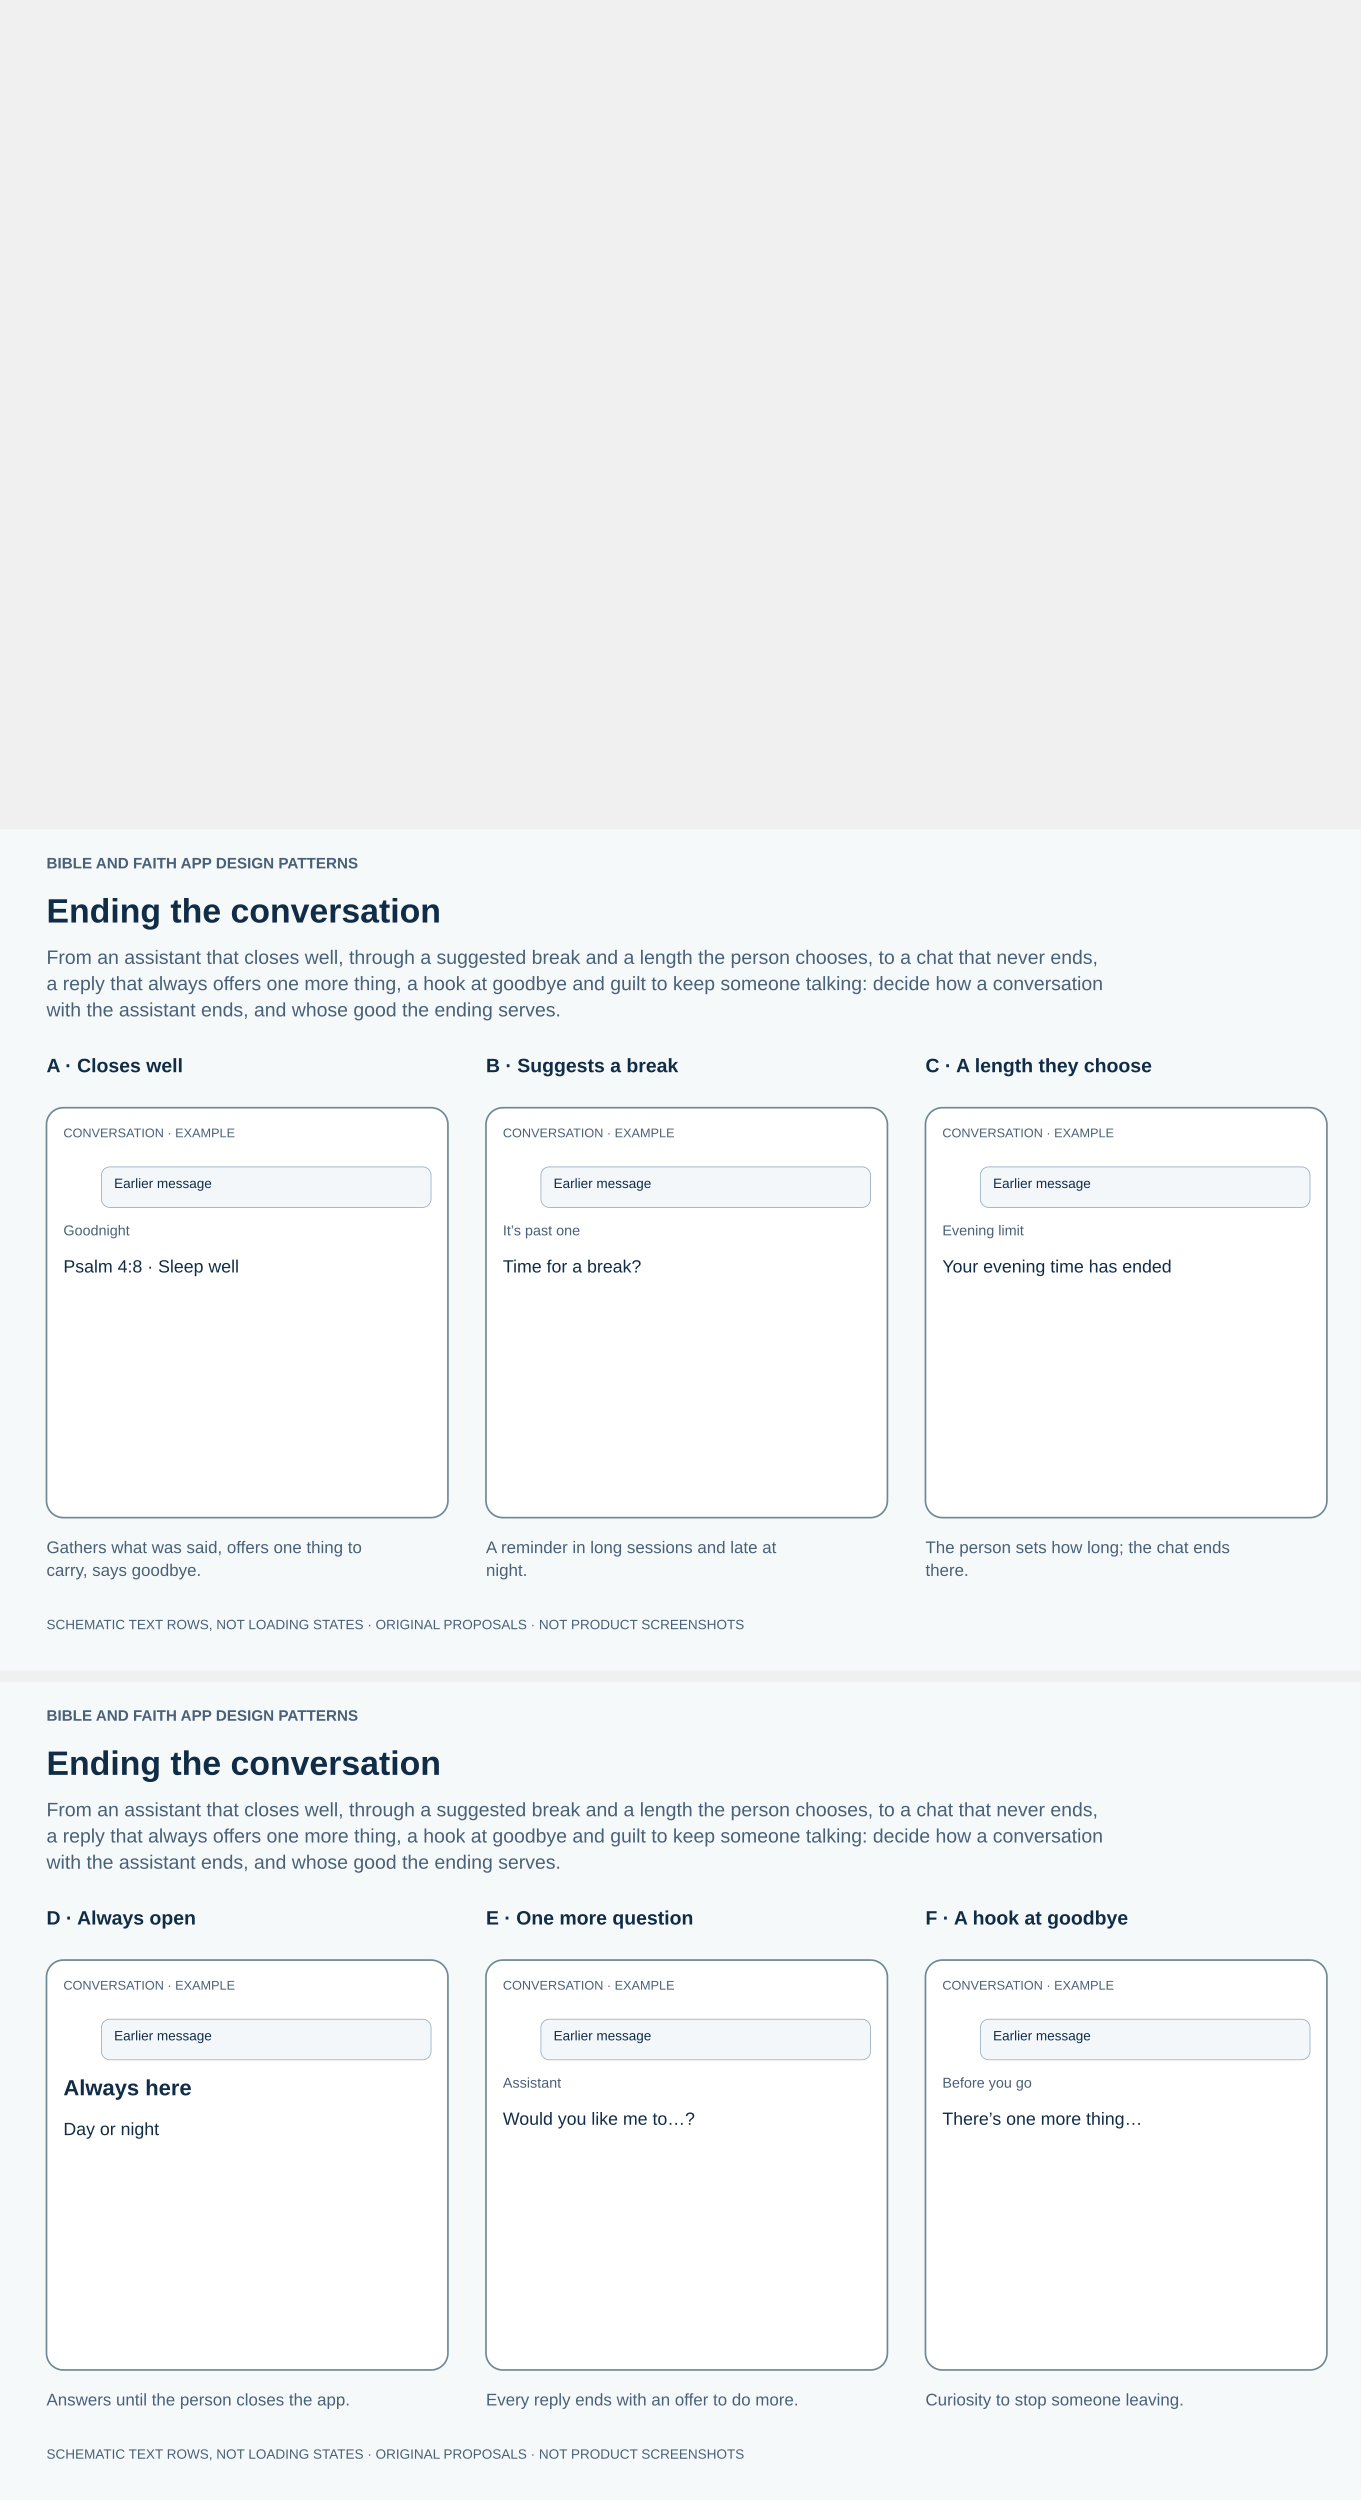
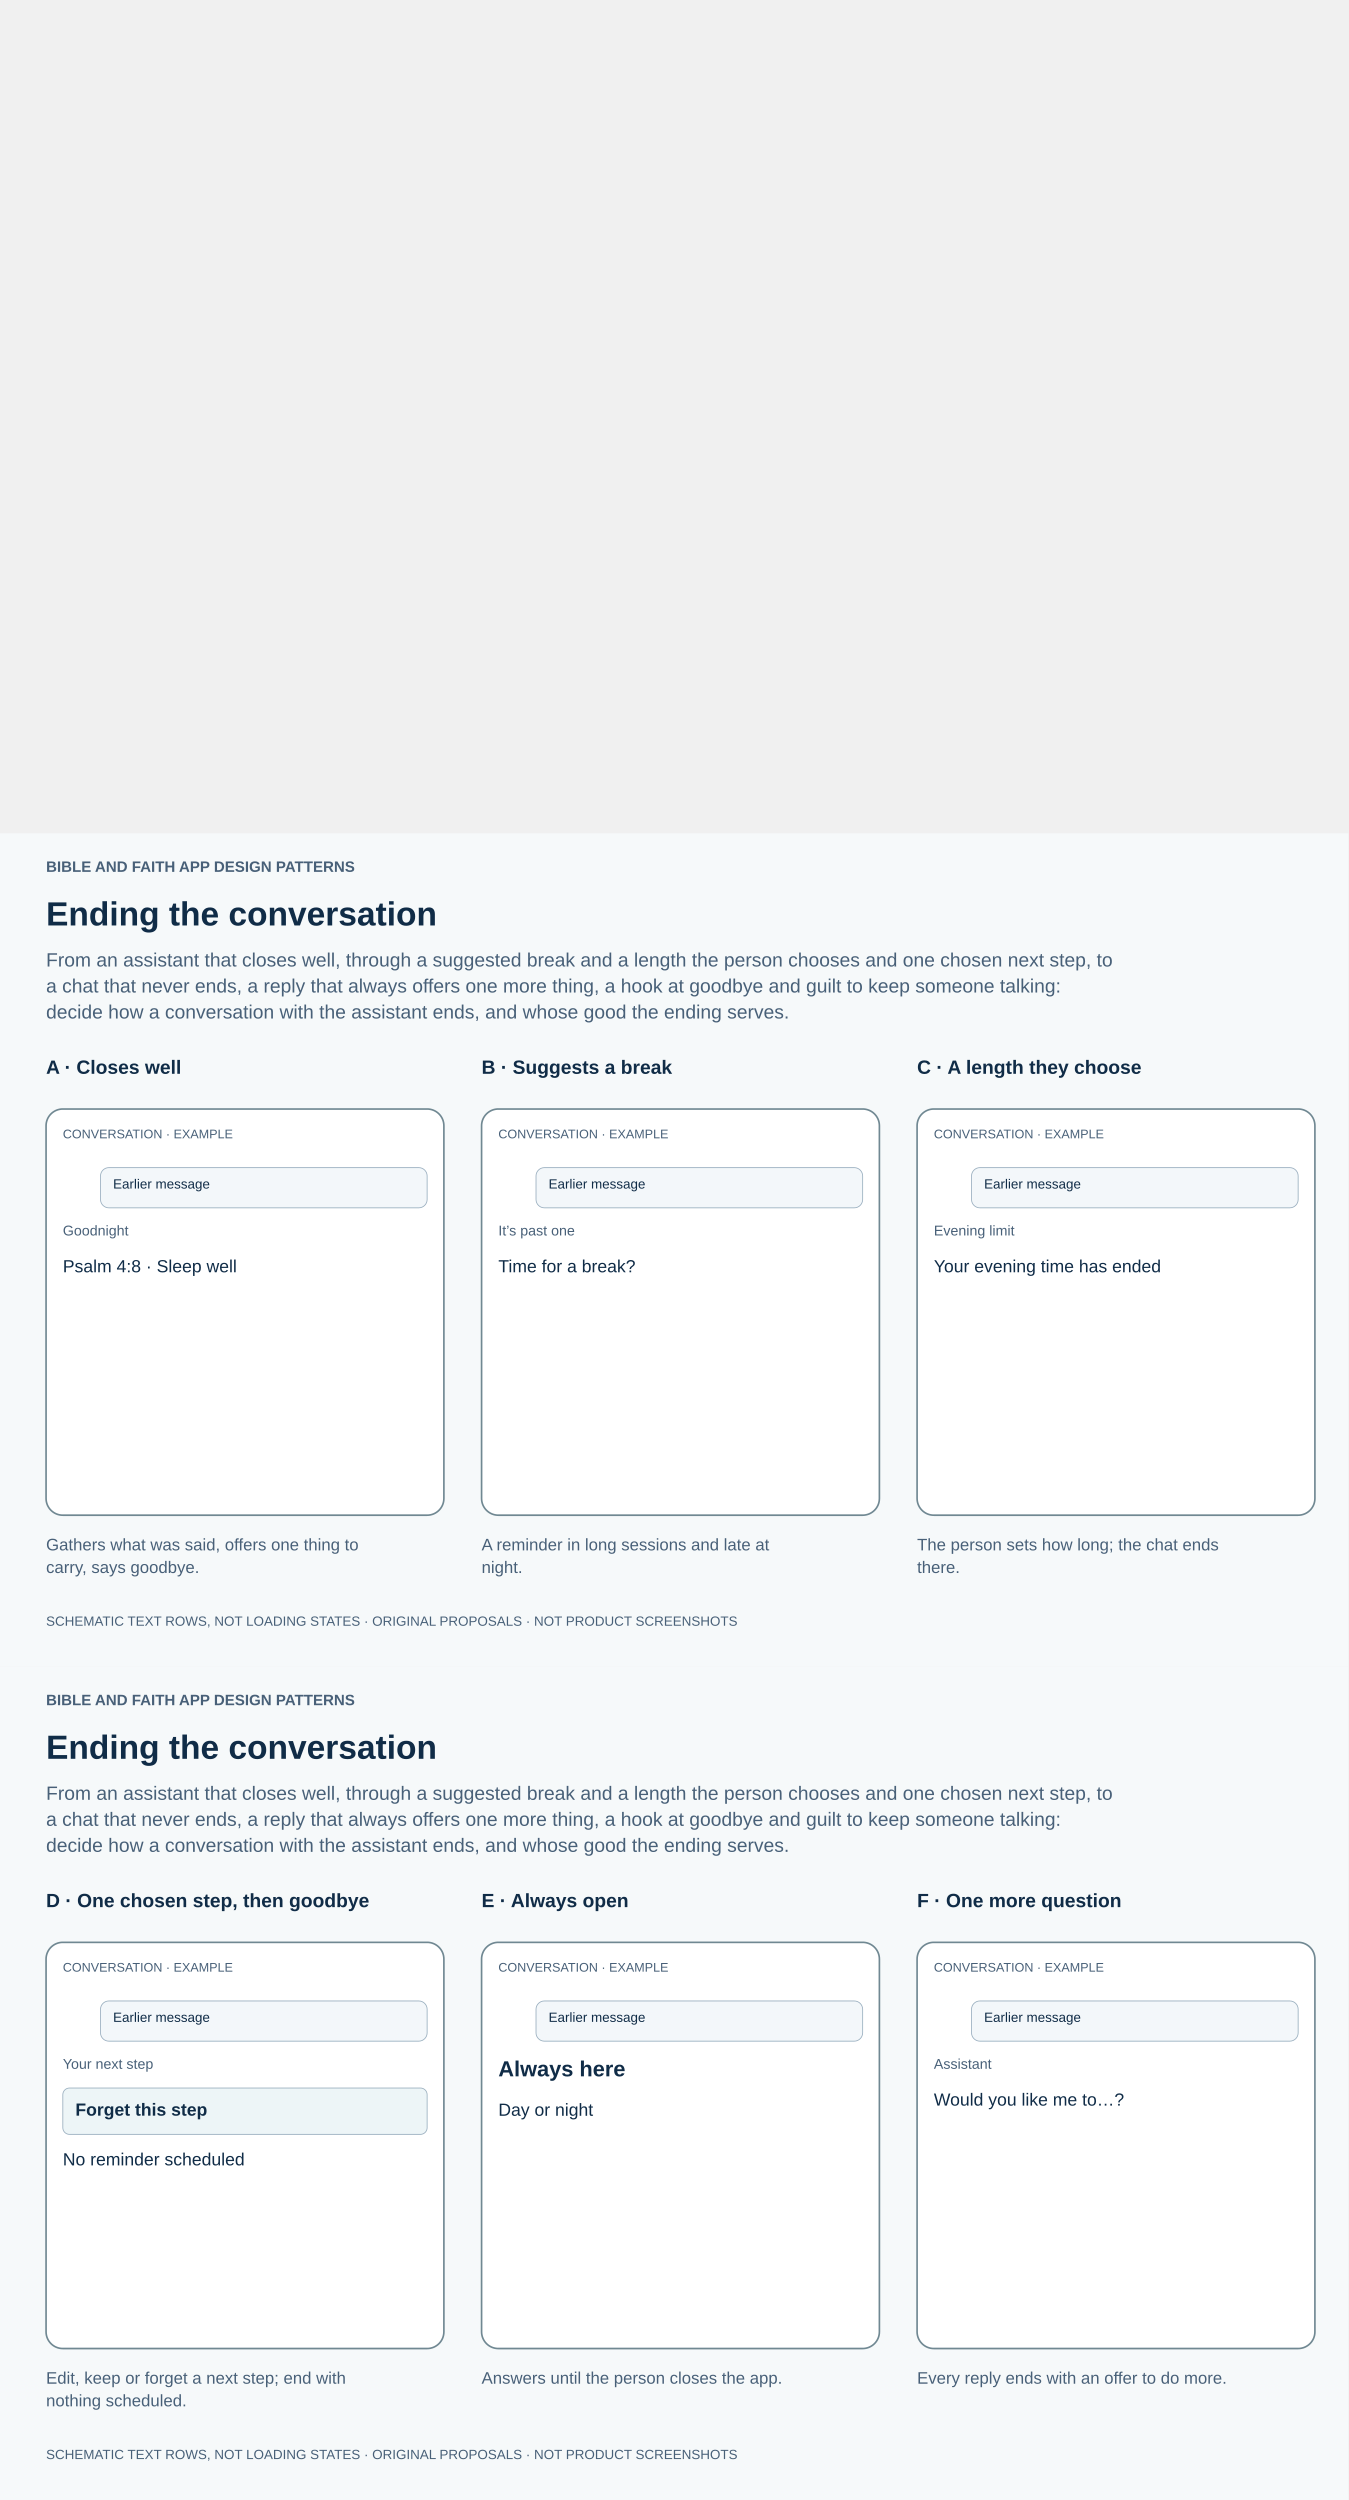
- <svg xmlns="http://www.w3.org/2000/svg" viewBox="0 0 1610 2958" role="img" aria-label="Ending the conversation" data-illustration-theme="light">
+ <svg xmlns="http://www.w3.org/2000/svg" viewBox="0 0 1610 2985" role="img" aria-label="Ending the conversation" data-illustration-theme="light">
  <svg y="0" viewBox="0 0 1610 995" role="img" aria-labelledby="title-0 desc-0">
    <rect width="1610" height="995" fill="#f6f9fa" />
    <g font-family="Arial, sans-serif">
      <text x="55" y="46" font-size="18" fill="#486078" font-weight="700">BIBLE AND FAITH APP DESIGN PATTERNS</text>
      <text x="55" y="110" font-size="40" fill="#102c47" font-weight="700">Ending the conversation</text>
-       <text x="55" y="159.0" font-size="23" fill="#486078">From an assistant that closes well, through a suggested break and a length the person chooses, to a chat that never ends,</text>
-       <text x="55" y="190.05" font-size="23" fill="#486078">a reply that always offers one more thing, a hook at goodbye and guilt to keep someone talking: decide how a conversation</text>
-       <text x="55" y="221.1" font-size="23" fill="#486078">with the assistant ends, and whose good the ending serves.</text>
+       <text x="55" y="159.0" font-size="23" fill="#486078">From an assistant that closes well, through a suggested break and a length the person chooses and one chosen next step, to</text>
+       <text x="55" y="190.05" font-size="23" fill="#486078">a chat that never ends, a reply that always offers one more thing, a hook at goodbye and guilt to keep someone talking:</text>
+       <text x="55" y="221.1" font-size="23" fill="#486078">decide how a conversation with the assistant ends, and whose good the ending serves.</text>
      <rect x="55" y="329.15" width="475" height="485.0" rx="20" fill="#ffffff" stroke="#708892" stroke-width="2" />
      <text x="55" y="287.15" font-size="23" fill="#102c47" font-weight="700">A · Closes well</text>
      <text x="75" y="364.15" font-size="15" fill="#486078">CONVERSATION · EXAMPLE</text>
      <rect x="120" y="399.15" width="390" height="48" rx="10" fill="#f3f7fa" stroke="#9aafbf" />
      <text x="135" y="424.15" font-size="16" fill="#102c47">Earlier message</text>
      <text x="75" y="480.15" font-size="17" fill="#486078">Goodnight</text>
      <text x="75" y="524.1" font-size="21" fill="#102c47">Psalm 4:8 · Sleep well</text>
      <rect x="575" y="329.15" width="475" height="485.0" rx="20" fill="#ffffff" stroke="#708892" stroke-width="2" />
      <text x="575" y="287.15" font-size="23" fill="#102c47" font-weight="700">B · Suggests a break</text>
      <text x="595" y="364.15" font-size="15" fill="#486078">CONVERSATION · EXAMPLE</text>
      <rect x="640" y="399.15" width="390" height="48" rx="10" fill="#f3f7fa" stroke="#9aafbf" />
      <text x="655" y="424.15" font-size="16" fill="#102c47">Earlier message</text>
      <text x="595" y="480.15" font-size="17" fill="#486078">It’s past one</text>
      <text x="595" y="524.1" font-size="21" fill="#102c47">Time for a break?</text>
      <rect x="1095" y="329.15" width="475" height="485.0" rx="20" fill="#ffffff" stroke="#708892" stroke-width="2" />
      <text x="1095" y="287.15" font-size="23" fill="#102c47" font-weight="700">C · A length they choose</text>
      <text x="1115" y="364.15" font-size="15" fill="#486078">CONVERSATION · EXAMPLE</text>
      <rect x="1160" y="399.15" width="390" height="48" rx="10" fill="#f3f7fa" stroke="#9aafbf" />
      <text x="1175" y="424.15" font-size="16" fill="#102c47">Earlier message</text>
      <text x="1115" y="480.15" font-size="17" fill="#486078">Evening limit</text>
      <text x="1115" y="524.1" font-size="21" fill="#102c47">Your evening time has ended</text>
      <text x="55" y="856.15" font-size="20" fill="#486078">Gathers what was said, offers one thing to</text>
      <text x="55" y="883.15" font-size="20" fill="#486078">carry, says goodbye.</text>
      <text x="575" y="856.15" font-size="20" fill="#486078">A reminder in long sessions and late at</text>
      <text x="575" y="883.15" font-size="20" fill="#486078">night.</text>
      <text x="1095" y="856.15" font-size="20" fill="#486078">The person sets how long; the chat ends</text>
      <text x="1095" y="883.15" font-size="20" fill="#486078">there.</text>
      <text x="55" y="946.15" font-size="16" fill="#486078">SCHEMATIC TEXT ROWS, NOT LOADING STATES · ORIGINAL PROPOSALS · NOT PRODUCT SCREENSHOTS</text>
    </g>
  </svg>
-   <svg y="995" viewBox="0 0 1610 968" role="img" aria-labelledby="title-3 desc-3">
-     <rect width="1610" height="968" fill="#f6f9fa" />
-     <g font-family="Arial, sans-serif">
-       <text x="55" y="46" font-size="18" fill="#486078" font-weight="700">BIBLE AND FAITH APP DESIGN PATTERNS</text>
-       <text x="55" y="110" font-size="40" fill="#102c47" font-weight="700">Ending the conversation</text>
-       <text x="55" y="159.0" font-size="23" fill="#486078">From an assistant that closes well, through a suggested break and a length the person chooses, to a chat that never ends,</text>
-       <text x="55" y="190.05" font-size="23" fill="#486078">a reply that always offers one more thing, a hook at goodbye and guilt to keep someone talking: decide how a conversation</text>
-       <text x="55" y="221.1" font-size="23" fill="#486078">with the assistant ends, and whose good the ending serves.</text>
-       <rect x="55" y="329.15" width="475" height="485.0" rx="20" fill="#ffffff" stroke="#708892" stroke-width="2" />
-       <text x="55" y="287.15" font-size="23" fill="#102c47" font-weight="700">D · Always open</text>
-       <text x="75" y="364.15" font-size="15" fill="#486078">CONVERSATION · EXAMPLE</text>
-       <rect x="120" y="399.15" width="390" height="48" rx="10" fill="#f3f7fa" stroke="#9aafbf" />
-       <text x="135" y="424.15" font-size="16" fill="#102c47">Earlier message</text>
-       <text x="75" y="489.15" font-size="26" fill="#102c47" font-weight="700">Always here</text>
-       <text x="75" y="536.25" font-size="21" fill="#102c47">Day or night</text>
-       <rect x="575" y="329.15" width="475" height="485.0" rx="20" fill="#ffffff" stroke="#708892" stroke-width="2" />
-       <text x="575" y="287.15" font-size="23" fill="#102c47" font-weight="700">E · One more question</text>
-       <text x="595" y="364.15" font-size="15" fill="#486078">CONVERSATION · EXAMPLE</text>
-       <rect x="640" y="399.15" width="390" height="48" rx="10" fill="#f3f7fa" stroke="#9aafbf" />
-       <text x="655" y="424.15" font-size="16" fill="#102c47">Earlier message</text>
-       <text x="595" y="480.15" font-size="17" fill="#486078">Assistant</text>
-       <text x="595" y="524.1" font-size="21" fill="#102c47">Would you like me to…?</text>
-       <rect x="1095" y="329.15" width="475" height="485.0" rx="20" fill="#ffffff" stroke="#708892" stroke-width="2" />
-       <text x="1095" y="287.15" font-size="23" fill="#102c47" font-weight="700">F · A hook at goodbye</text>
-       <text x="1115" y="364.15" font-size="15" fill="#486078">CONVERSATION · EXAMPLE</text>
-       <rect x="1160" y="399.15" width="390" height="48" rx="10" fill="#f3f7fa" stroke="#9aafbf" />
-       <text x="1175" y="424.15" font-size="16" fill="#102c47">Earlier message</text>
-       <text x="1115" y="480.15" font-size="17" fill="#486078">Before you go</text>
-       <text x="1115" y="524.1" font-size="21" fill="#102c47">There’s one more thing…</text>
-       <text x="55" y="856.15" font-size="20" fill="#486078">Answers until the person closes the app.</text>
-       <text x="575" y="856.15" font-size="20" fill="#486078">Every reply ends with an offer to do more.</text>
-       <text x="1095" y="856.15" font-size="20" fill="#486078">Curiosity to stop someone leaving.</text>
-       <text x="55" y="919.15" font-size="16" fill="#486078">SCHEMATIC TEXT ROWS, NOT LOADING STATES · ORIGINAL PROPOSALS · NOT PRODUCT SCREENSHOTS</text>
-     </g>
-   </svg>
-   <svg y="1963" viewBox="0 0 1610 995" role="img" aria-labelledby="title-6 desc-6">
+   <svg y="995" viewBox="0 0 1610 995" role="img" aria-labelledby="title-3 desc-3">
    <rect width="1610" height="995" fill="#f6f9fa" />
    <g font-family="Arial, sans-serif">
      <text x="55" y="46" font-size="18" fill="#486078" font-weight="700">BIBLE AND FAITH APP DESIGN PATTERNS</text>
      <text x="55" y="110" font-size="40" fill="#102c47" font-weight="700">Ending the conversation</text>
-       <text x="55" y="159.0" font-size="23" fill="#486078">From an assistant that closes well, through a suggested break and a length the person chooses, to a chat that never ends,</text>
-       <text x="55" y="190.05" font-size="23" fill="#486078">a reply that always offers one more thing, a hook at goodbye and guilt to keep someone talking: decide how a conversation</text>
-       <text x="55" y="221.1" font-size="23" fill="#486078">with the assistant ends, and whose good the ending serves.</text>
+       <text x="55" y="159.0" font-size="23" fill="#486078">From an assistant that closes well, through a suggested break and a length the person chooses and one chosen next step, to</text>
+       <text x="55" y="190.05" font-size="23" fill="#486078">a chat that never ends, a reply that always offers one more thing, a hook at goodbye and guilt to keep someone talking:</text>
+       <text x="55" y="221.1" font-size="23" fill="#486078">decide how a conversation with the assistant ends, and whose good the ending serves.</text>
      <rect x="55" y="329.15" width="475" height="485.0" rx="20" fill="#ffffff" stroke="#708892" stroke-width="2" />
-       <text x="55" y="287.15" font-size="23" fill="#102c47" font-weight="700">G · Guilt to stay</text>
+       <text x="55" y="287.15" font-size="23" fill="#102c47" font-weight="700">D · One chosen step, then goodbye</text>
      <text x="75" y="364.15" font-size="15" fill="#486078">CONVERSATION · EXAMPLE</text>
      <rect x="120" y="399.15" width="390" height="48" rx="10" fill="#f3f7fa" stroke="#9aafbf" />
      <text x="135" y="424.15" font-size="16" fill="#102c47">Earlier message</text>
-       <text x="75" y="480.15" font-size="17" fill="#486078">Leaving already?</text>
-       <text x="75" y="524.1" font-size="21" fill="#102c47">I thought we were getting somewhere</text>
-       <text x="55" y="856.15" font-size="20" fill="#486078">Sadness or pressure when someone says</text>
-       <text x="55" y="883.15" font-size="20" fill="#486078">goodbye.</text>
+       <text x="75" y="480.15" font-size="17" fill="#486078">Your next step</text>
+       <rect x="75" y="503.1" width="435" height="55.35" rx="8" fill="#edf5f7" stroke="#9aafbf" />
+       <text x="90" y="536.1" font-size="21" fill="#102c47" font-weight="700">Forget this step</text>
+       <text x="75" y="595.45" font-size="21" fill="#102c47">No reminder scheduled</text>
+       <rect x="575" y="329.15" width="475" height="485.0" rx="20" fill="#ffffff" stroke="#708892" stroke-width="2" />
+       <text x="575" y="287.15" font-size="23" fill="#102c47" font-weight="700">E · Always open</text>
+       <text x="595" y="364.15" font-size="15" fill="#486078">CONVERSATION · EXAMPLE</text>
+       <rect x="640" y="399.15" width="390" height="48" rx="10" fill="#f3f7fa" stroke="#9aafbf" />
+       <text x="655" y="424.15" font-size="16" fill="#102c47">Earlier message</text>
+       <text x="595" y="489.15" font-size="26" fill="#102c47" font-weight="700">Always here</text>
+       <text x="595" y="536.25" font-size="21" fill="#102c47">Day or night</text>
+       <rect x="1095" y="329.15" width="475" height="485.0" rx="20" fill="#ffffff" stroke="#708892" stroke-width="2" />
+       <text x="1095" y="287.15" font-size="23" fill="#102c47" font-weight="700">F · One more question</text>
+       <text x="1115" y="364.15" font-size="15" fill="#486078">CONVERSATION · EXAMPLE</text>
+       <rect x="1160" y="399.15" width="390" height="48" rx="10" fill="#f3f7fa" stroke="#9aafbf" />
+       <text x="1175" y="424.15" font-size="16" fill="#102c47">Earlier message</text>
+       <text x="1115" y="480.15" font-size="17" fill="#486078">Assistant</text>
+       <text x="1115" y="524.1" font-size="21" fill="#102c47">Would you like me to…?</text>
+       <text x="55" y="856.15" font-size="20" fill="#486078">Edit, keep or forget a next step; end with</text>
+       <text x="55" y="883.15" font-size="20" fill="#486078">nothing scheduled.</text>
+       <text x="575" y="856.15" font-size="20" fill="#486078">Answers until the person closes the app.</text>
+       <text x="1095" y="856.15" font-size="20" fill="#486078">Every reply ends with an offer to do more.</text>
+       <text x="55" y="946.15" font-size="16" fill="#486078">SCHEMATIC TEXT ROWS, NOT LOADING STATES · ORIGINAL PROPOSALS · NOT PRODUCT SCREENSHOTS</text>
+     </g>
+   </svg>
+   <svg y="1990" viewBox="0 0 1610 995" role="img" aria-labelledby="title-6 desc-6">
+     <rect width="1610" height="995" fill="#f6f9fa" />
+     <g font-family="Arial, sans-serif">
+       <text x="55" y="46" font-size="18" fill="#486078" font-weight="700">BIBLE AND FAITH APP DESIGN PATTERNS</text>
+       <text x="55" y="110" font-size="40" fill="#102c47" font-weight="700">Ending the conversation</text>
+       <text x="55" y="159.0" font-size="23" fill="#486078">From an assistant that closes well, through a suggested break and a length the person chooses and one chosen next step, to</text>
+       <text x="55" y="190.05" font-size="23" fill="#486078">a chat that never ends, a reply that always offers one more thing, a hook at goodbye and guilt to keep someone talking:</text>
+       <text x="55" y="221.1" font-size="23" fill="#486078">decide how a conversation with the assistant ends, and whose good the ending serves.</text>
+       <rect x="55" y="329.15" width="475" height="485.0" rx="20" fill="#ffffff" stroke="#708892" stroke-width="2" />
+       <text x="55" y="287.15" font-size="23" fill="#102c47" font-weight="700">G · A hook at goodbye</text>
+       <text x="75" y="364.15" font-size="15" fill="#486078">CONVERSATION · EXAMPLE</text>
+       <rect x="120" y="399.15" width="390" height="48" rx="10" fill="#f3f7fa" stroke="#9aafbf" />
+       <text x="135" y="424.15" font-size="16" fill="#102c47">Earlier message</text>
+       <text x="75" y="480.15" font-size="17" fill="#486078">Before you go</text>
+       <text x="75" y="524.1" font-size="21" fill="#102c47">There’s one more thing…</text>
+       <rect x="575" y="329.15" width="475" height="485.0" rx="20" fill="#ffffff" stroke="#708892" stroke-width="2" />
+       <text x="575" y="287.15" font-size="23" fill="#102c47" font-weight="700">H · Guilt to stay</text>
+       <text x="595" y="364.15" font-size="15" fill="#486078">CONVERSATION · EXAMPLE</text>
+       <rect x="640" y="399.15" width="390" height="48" rx="10" fill="#f3f7fa" stroke="#9aafbf" />
+       <text x="655" y="424.15" font-size="16" fill="#102c47">Earlier message</text>
+       <text x="595" y="480.15" font-size="17" fill="#486078">Leaving already?</text>
+       <text x="595" y="524.1" font-size="21" fill="#102c47">I thought we were getting somewhere</text>
+       <text x="55" y="856.15" font-size="20" fill="#486078">Curiosity to stop someone leaving.</text>
+       <text x="575" y="856.15" font-size="20" fill="#486078">Sadness or pressure when someone says</text>
+       <text x="575" y="883.15" font-size="20" fill="#486078">goodbye.</text>
      <text x="55" y="946.15" font-size="16" fill="#486078">SCHEMATIC TEXT ROWS, NOT LOADING STATES · ORIGINAL PROPOSALS · NOT PRODUCT SCREENSHOTS</text>
    </g>
  </svg>
</svg>
